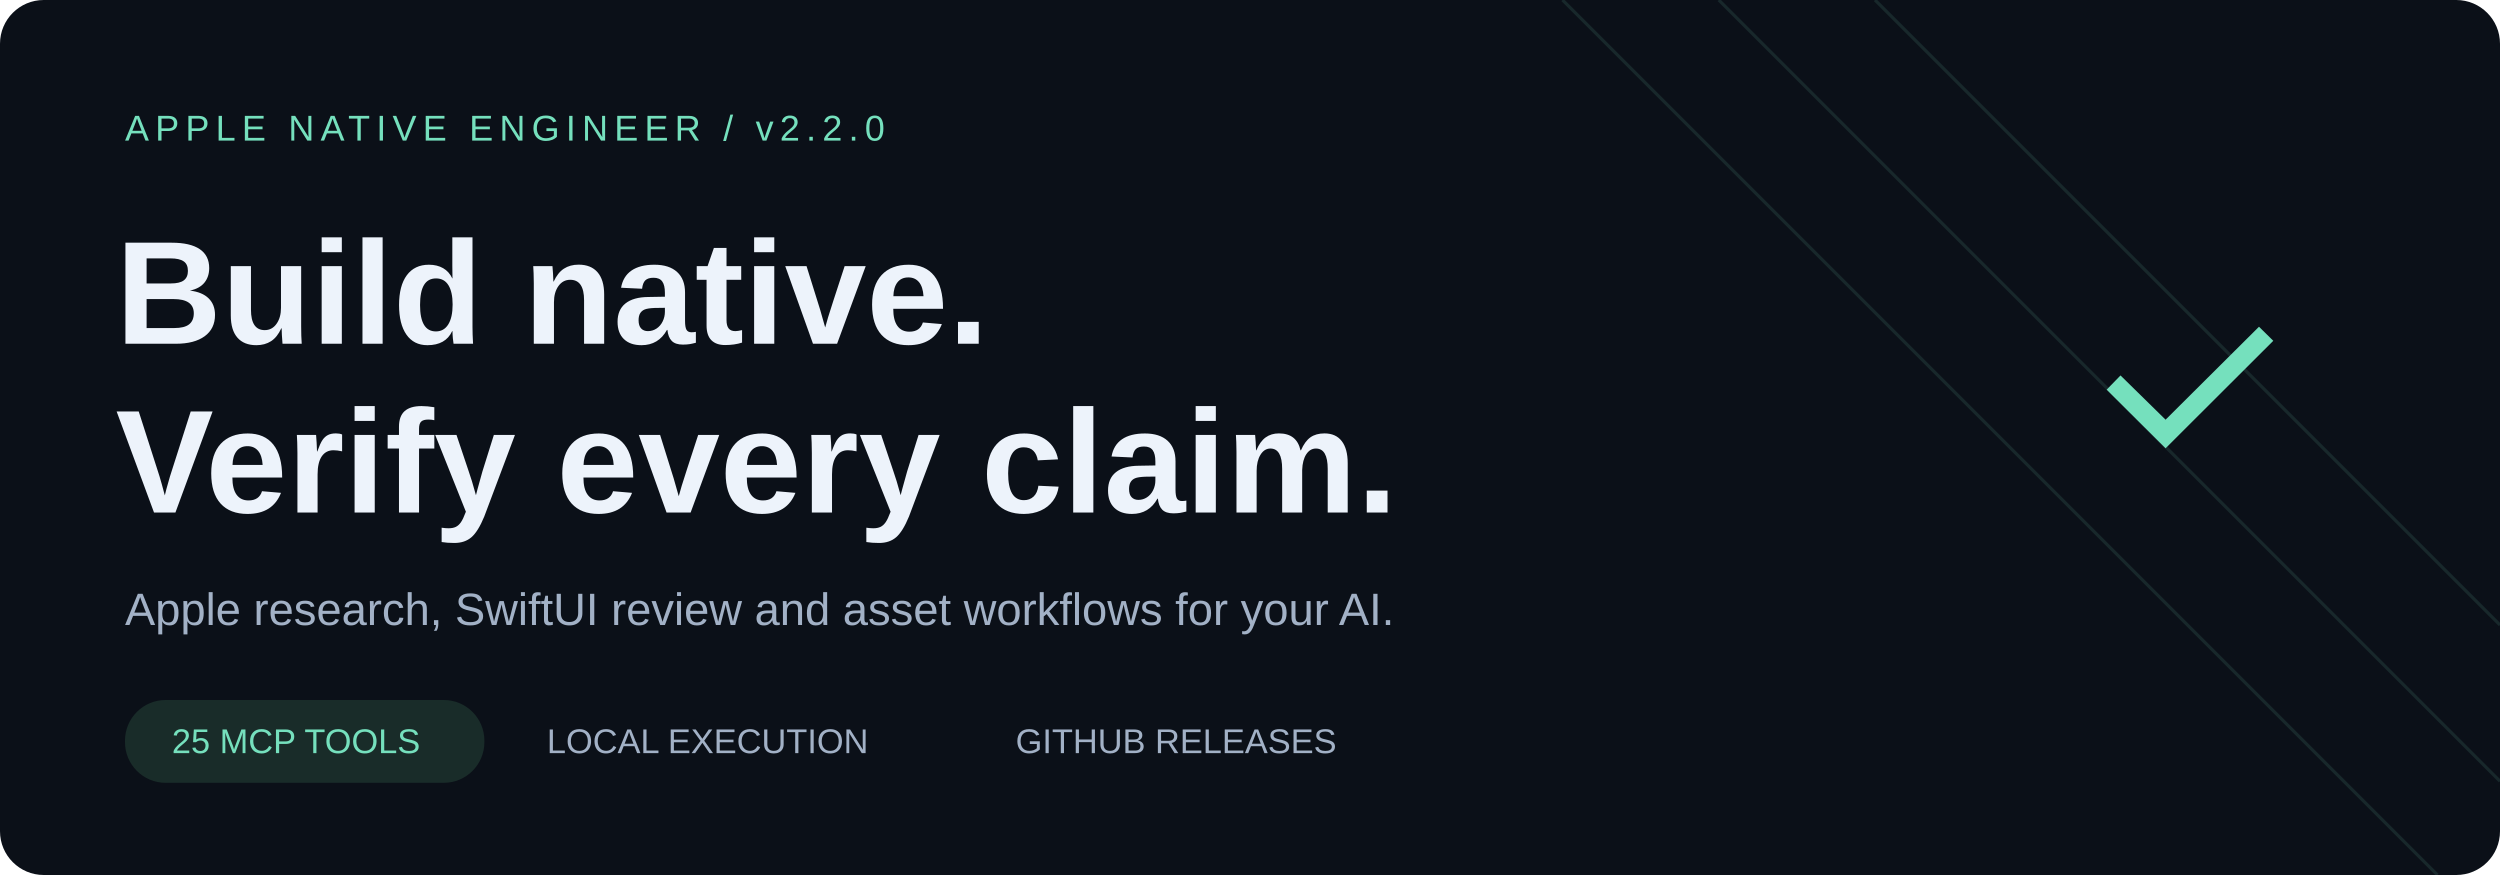
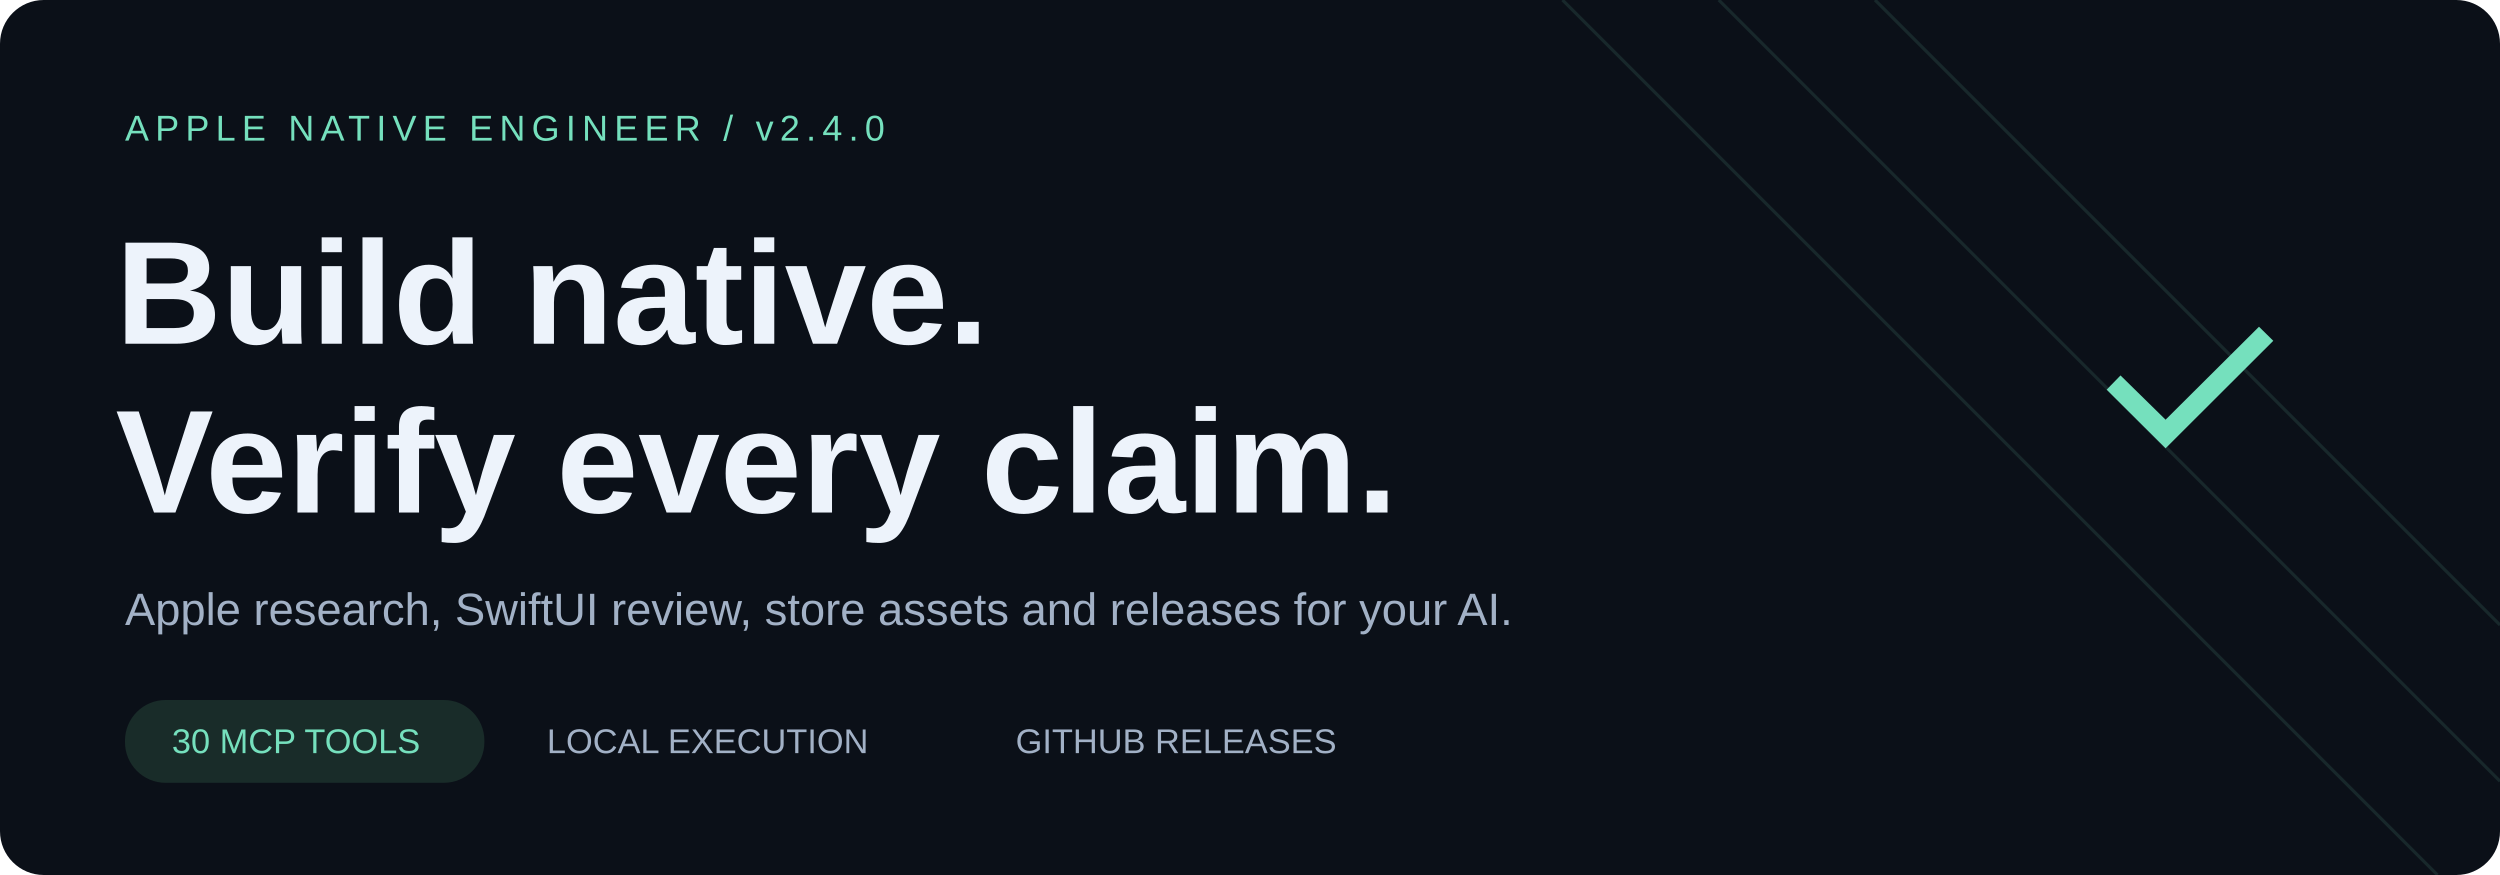
<svg xmlns="http://www.w3.org/2000/svg" width="1600" height="560" viewBox="0 0 1600 560" role="img" aria-label="Apple Native Engineer. Build native. Verify every claim.">
  <rect width="1600" height="560" rx="28" fill="#0b1018" />
  <path d="M1100 0L1600 500M1000 0L1560 560M1200 0L1600 400" stroke="#75e0bd" stroke-opacity=".12" stroke-width="2" />
  <g font-family="-apple-system,BlinkMacSystemFont,Arial,sans-serif">
-     <text x="80" y="90" fill="#75e0bd" font-size="23" letter-spacing="4">APPLE NATIVE ENGINEER / v2.2.0</text>
+     <text x="80" y="90" fill="#75e0bd" font-size="23" letter-spacing="4">APPLE NATIVE ENGINEER / v2.4.0</text>
    <text x="74" y="220" fill="#edf3fb" font-size="94" font-weight="700">Build native.</text>
    <text x="74" y="328" fill="#edf3fb" font-size="94" font-weight="700">Verify every claim.</text>
-     <text x="80" y="400" fill="#a2b1c6" font-size="29">Apple research, SwiftUI review and asset workflows for your AI.</text>
+     <text x="80" y="400" fill="#a2b1c6" font-size="29">Apple research, SwiftUI review, store assets and releases for your AI.</text>
    <rect x="80" y="448" width="230" height="53" rx="26" fill="#192c29" />
-     <text x="110" y="482" fill="#75e0bd" font-size="22">25 MCP TOOLS</text>
+     <text x="110" y="482" fill="#75e0bd" font-size="22">30 MCP TOOLS</text>
    <text x="350" y="482" fill="#a2b1c6" font-size="22">LOCAL EXECUTION</text>
    <text x="650" y="482" fill="#a2b1c6" font-size="22">GITHUB RELEASES</text>
    <text x="1400" y="300" fill="#75e0bd" font-size="155" text-anchor="middle">✓</text>
  </g>
</svg>
